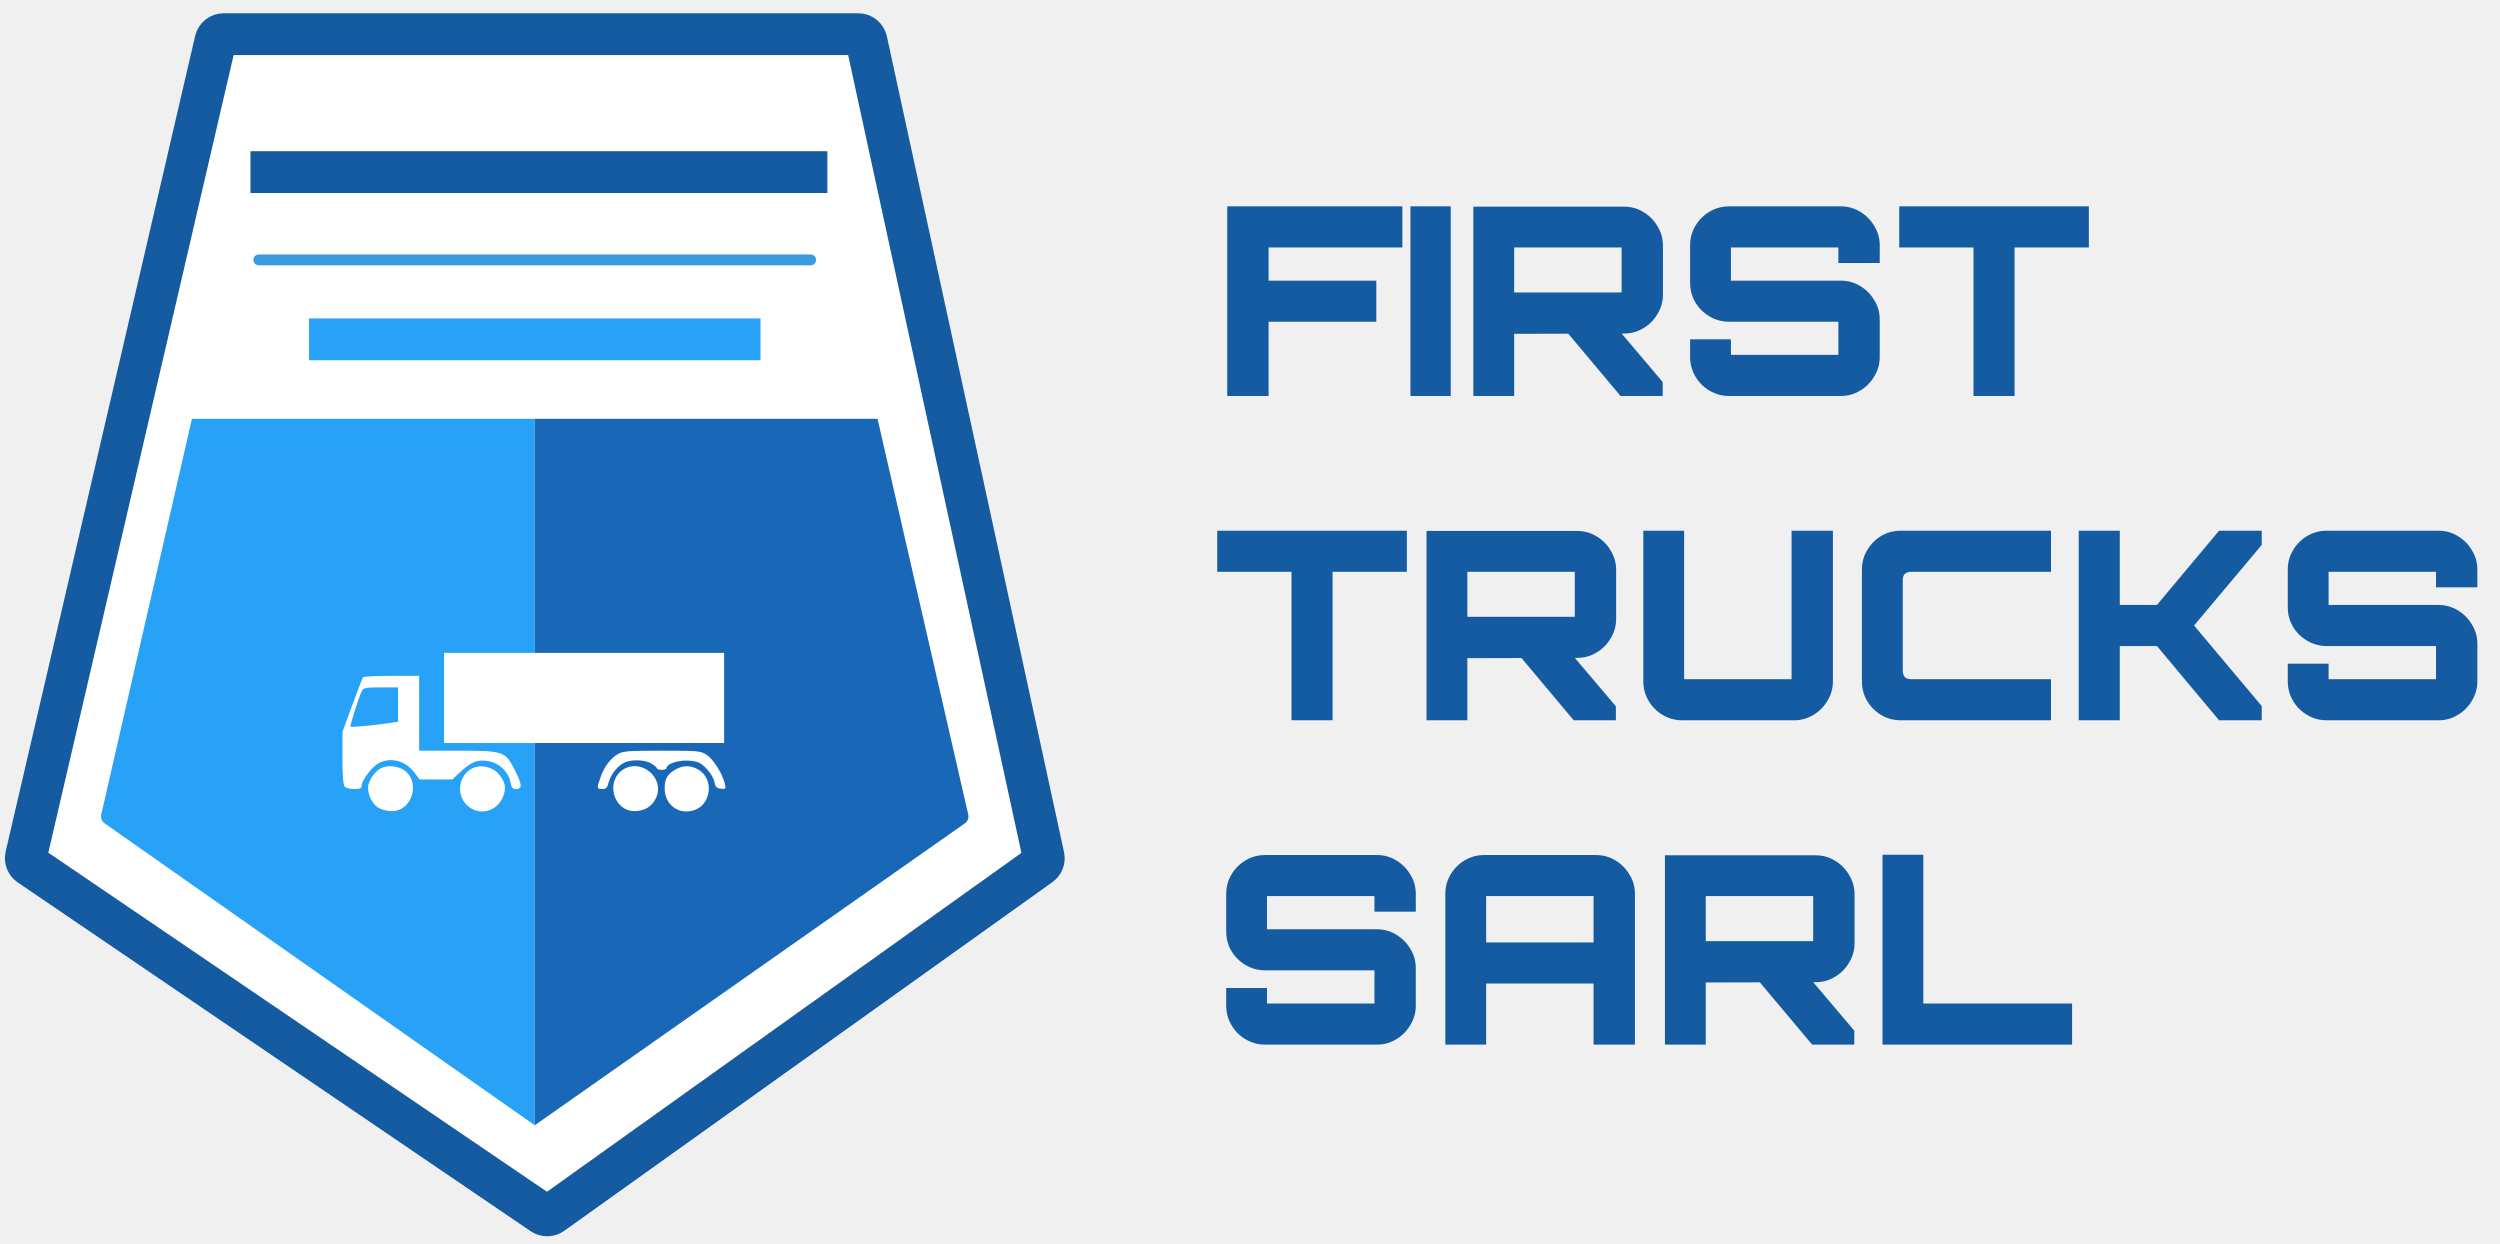
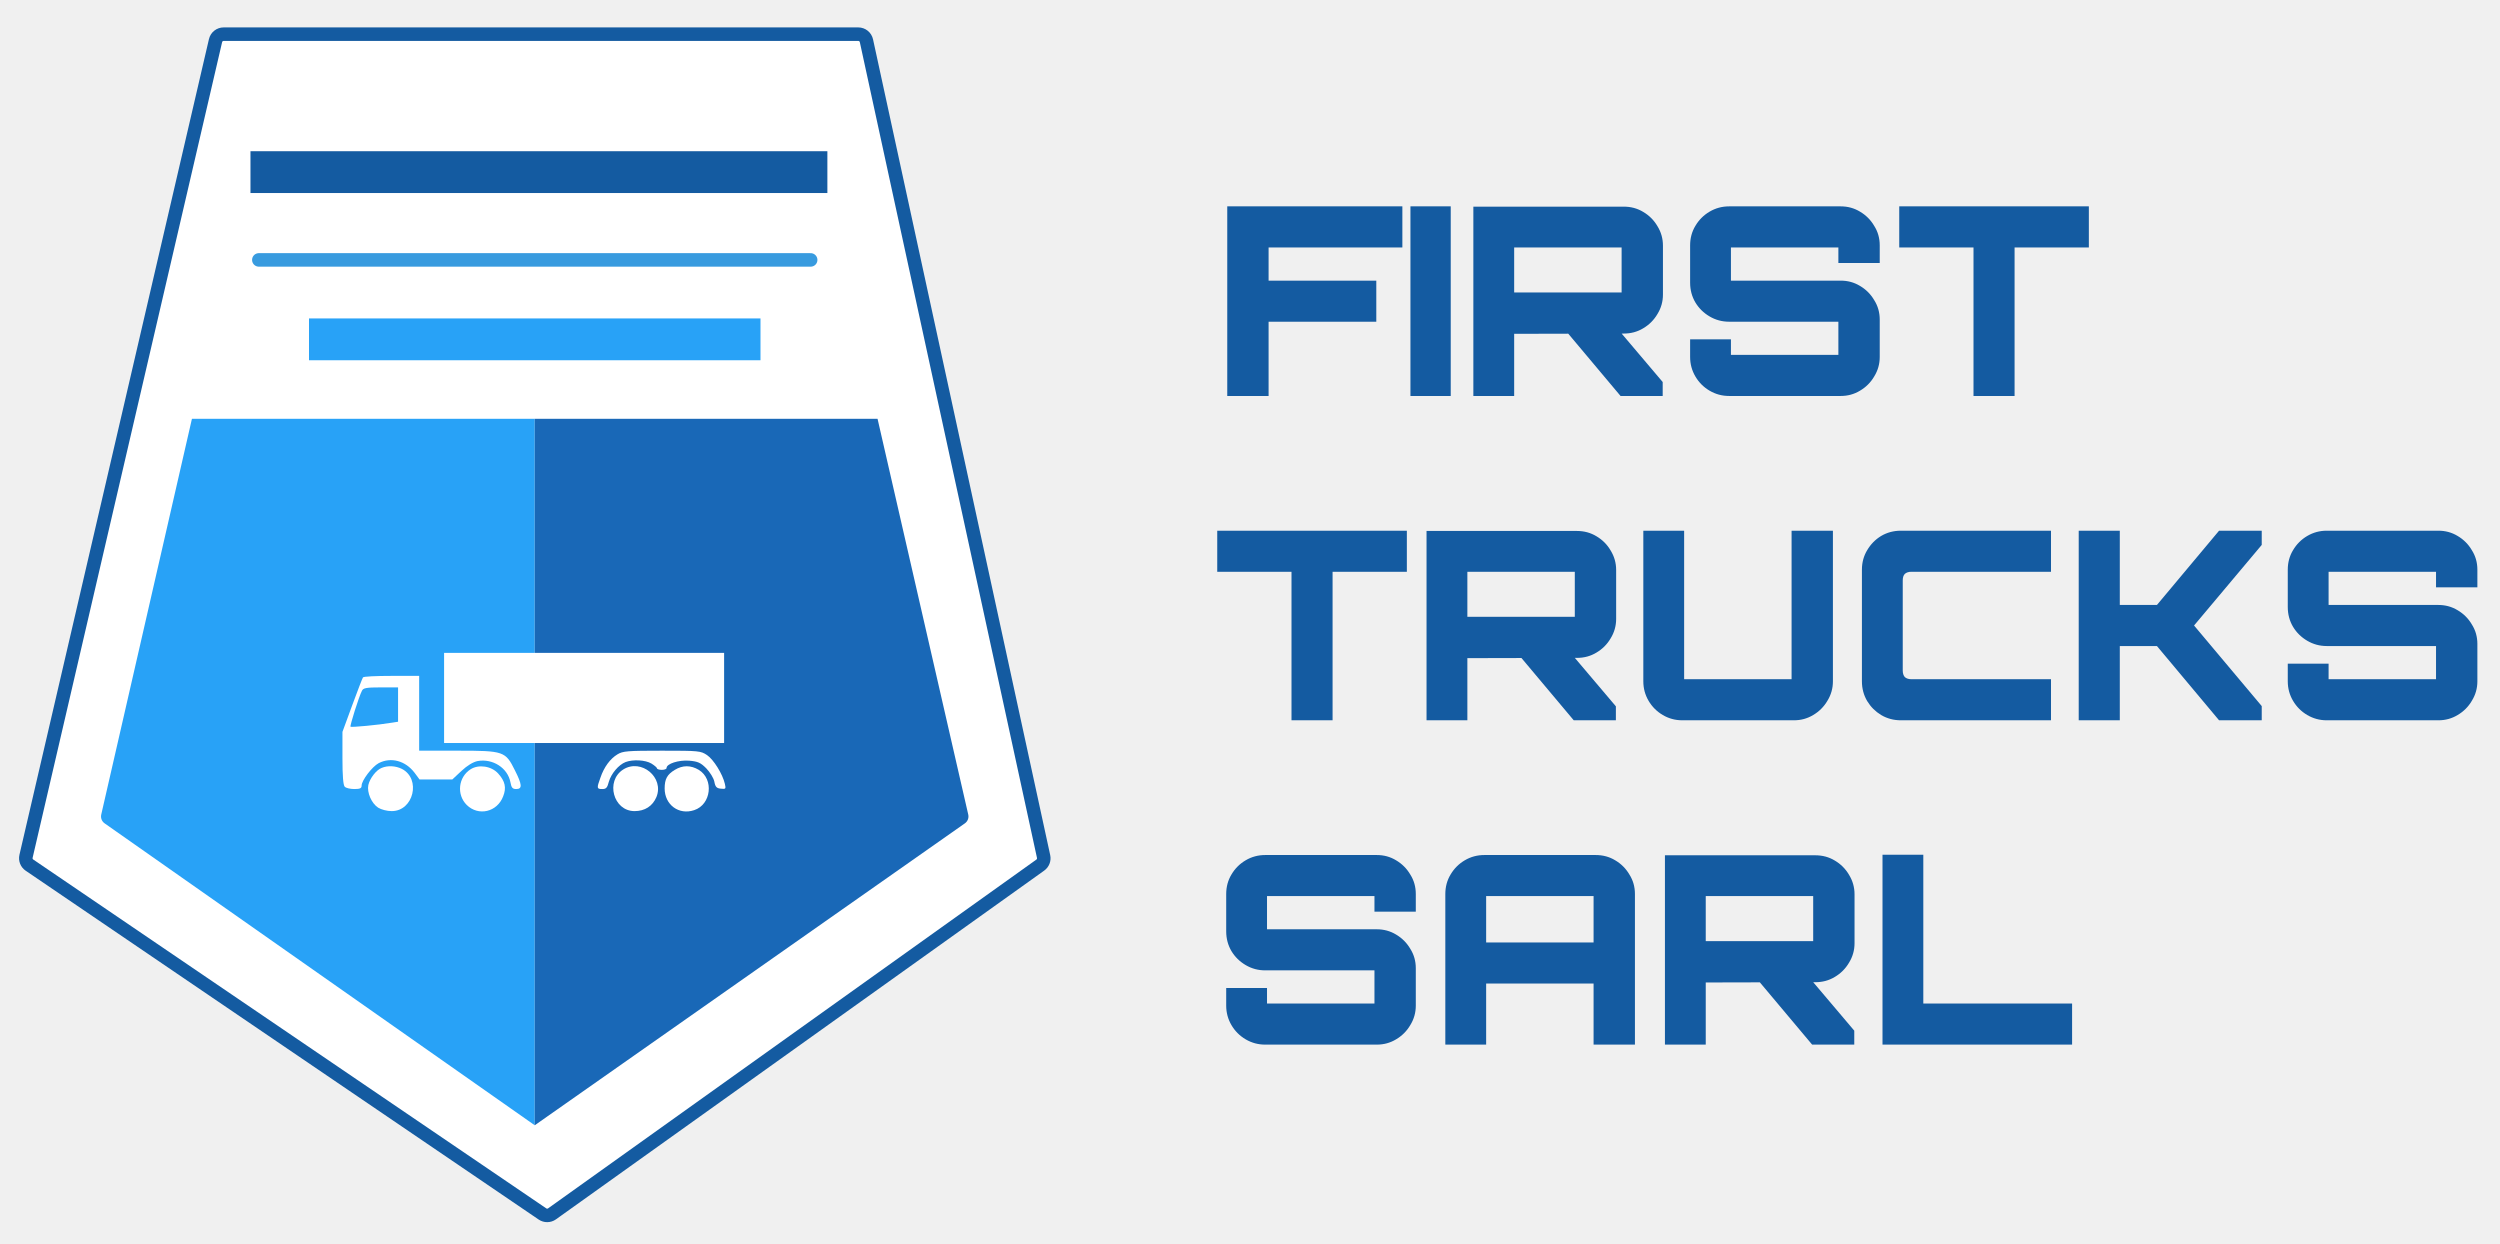
<svg xmlns="http://www.w3.org/2000/svg" width="185" height="92" viewBox="0 0 185 92" fill="none">
-   <path d="M63.511 2.528H16.552C16.264 2.528 16.014 2.727 15.949 3.007L1.926 63.367C1.868 63.616 1.969 63.875 2.181 64.019L40.143 89.833C40.357 89.979 40.639 89.975 40.85 89.825L76.981 64.017C77.182 63.873 77.278 63.624 77.226 63.382L64.116 3.016C64.054 2.731 63.802 2.528 63.511 2.528Z" fill="white" stroke="#145BA1" stroke-width="3.094" />
-   <path d="M19.154 19.233H59.989" stroke="#389BDF" stroke-width="0.804" stroke-linecap="round" />
+   <path d="M63.511 2.528H16.552C16.264 2.528 16.014 2.727 15.949 3.007L1.926 63.367C1.868 63.616 1.969 63.875 2.181 64.019L40.143 89.833C40.357 89.979 40.639 89.975 40.85 89.825L76.981 64.017C77.182 63.873 77.278 63.624 77.226 63.382L64.116 3.016C64.054 2.731 63.802 2.528 63.511 2.528Z" fill="white" stroke="#145BA1" strokeWidth="3.094" />
+   <path d="M19.154 19.233H59.989" stroke="#389BDF" strokeWidth="0.804" stroke-linecap="round" />
  <path d="M39.571 30.989H14.204L7.491 60.281C7.435 60.526 7.533 60.781 7.739 60.926L39.571 83.27V30.989Z" fill="#28A2F7" />
  <path d="M39.571 30.989H64.938L71.651 60.281C71.707 60.526 71.609 60.781 71.403 60.926L39.571 83.27V30.989Z" fill="#1968B7" />
  <path d="M32.863 51.648V54.983H43.224H53.584V51.648V48.313H43.224H32.863V51.648Z" fill="white" />
  <path d="M26.859 50.129C26.817 50.186 26.462 51.109 26.065 52.187L25.341 54.16V56.104C25.341 57.424 25.398 58.106 25.511 58.219C25.61 58.318 25.923 58.389 26.221 58.389C26.646 58.389 26.76 58.333 26.76 58.134C26.76 57.751 27.541 56.729 28.023 56.473C28.931 56.005 29.996 56.289 30.677 57.183L31.046 57.68H32.267H33.473L34.14 57.055C34.58 56.644 35.006 56.388 35.347 56.317C36.468 56.119 37.575 56.828 37.773 57.893C37.844 58.29 37.93 58.389 38.199 58.389C38.668 58.389 38.639 58.063 38.1 56.998C37.404 55.593 37.277 55.551 33.871 55.551H31.018V52.783V50.016H28.974C27.839 50.016 26.888 50.058 26.859 50.129ZM29.457 52.145V53.408L29.003 53.479C27.995 53.649 25.994 53.834 25.937 53.777C25.88 53.72 26.561 51.534 26.788 51.109C26.888 50.91 27.115 50.867 28.179 50.867H29.457V52.145Z" fill="white" />
  <path d="M45.693 55.821C45.154 56.147 44.7 56.757 44.43 57.552C44.146 58.333 44.16 58.389 44.572 58.389C44.856 58.389 44.941 58.29 45.054 57.85C45.225 57.254 45.778 56.587 46.303 56.388C46.843 56.19 47.751 56.232 48.205 56.502C48.432 56.644 48.617 56.8 48.617 56.857C48.617 56.913 48.773 56.97 48.971 56.97C49.17 56.97 49.326 56.913 49.326 56.828C49.326 56.516 50.22 56.232 50.987 56.289C51.64 56.346 51.838 56.431 52.264 56.857C52.534 57.141 52.803 57.566 52.86 57.836C52.931 58.233 53.031 58.333 53.343 58.361C53.712 58.404 53.726 58.375 53.641 58.006C53.471 57.268 52.803 56.204 52.321 55.877C51.852 55.565 51.725 55.551 48.986 55.551C46.431 55.551 46.09 55.579 45.693 55.821Z" fill="white" />
  <path d="M28.236 56.828C27.839 56.984 27.37 57.595 27.257 58.091C27.143 58.631 27.484 59.44 27.981 59.766C28.208 59.908 28.634 60.022 28.988 60.022C30.606 60.022 31.174 57.637 29.741 56.899C29.286 56.672 28.704 56.63 28.236 56.828Z" fill="white" />
  <path d="M34.821 56.928C33.913 57.51 33.771 58.801 34.538 59.567C35.403 60.419 36.794 60.093 37.234 58.929C37.49 58.29 37.376 57.808 36.865 57.24C36.368 56.686 35.417 56.544 34.821 56.928Z" fill="white" />
  <path d="M46.119 56.942C44.785 57.793 45.381 60.022 46.956 60.022C47.722 60.022 48.29 59.653 48.574 58.985C49.17 57.538 47.453 56.104 46.119 56.942Z" fill="white" />
  <path d="M49.937 56.97C49.369 57.311 49.184 57.651 49.184 58.347C49.184 59.553 50.235 60.334 51.37 59.951C52.633 59.539 52.846 57.666 51.711 56.97C51.114 56.615 50.518 56.615 49.937 56.97Z" fill="white" />
  <rect width="33.41" height="3.094" transform="translate(22.866 23.5645)" fill="#28A2F7" />
  <rect width="42.691" height="3.094" transform="translate(18.535 11.1902)" fill="#145BA1" />
  <path d="M90.817 29.302V15.271H103.775V18.311H93.876V20.767H101.846V23.807H93.876V29.302H90.817ZM104.373 29.302V15.271H107.354V29.302H104.373ZM119.921 29.302L115.848 24.45H119.804L123.039 28.269V29.302H119.921ZM109.028 29.302V15.291H120.155C120.687 15.291 121.168 15.421 121.597 15.681C122.038 15.941 122.389 16.291 122.649 16.733C122.922 17.175 123.058 17.655 123.058 18.175V21.8C123.058 22.319 122.922 22.8 122.649 23.242C122.389 23.683 122.038 24.034 121.597 24.294C121.168 24.554 120.687 24.684 120.155 24.684L112.048 24.703V29.302H109.028ZM112.048 21.644H119.999V18.311H112.048V21.644ZM127.953 29.302C127.433 29.302 126.953 29.172 126.511 28.912C126.069 28.652 125.719 28.302 125.459 27.86C125.199 27.418 125.069 26.938 125.069 26.418V25.112H128.089V26.262H136.04V23.807H127.953C127.433 23.807 126.953 23.677 126.511 23.417C126.069 23.157 125.719 22.813 125.459 22.384C125.199 21.942 125.069 21.455 125.069 20.923V18.155C125.069 17.623 125.199 17.142 125.459 16.713C125.719 16.272 126.069 15.921 126.511 15.661C126.953 15.401 127.433 15.271 127.953 15.271H136.216C136.735 15.271 137.209 15.401 137.638 15.661C138.08 15.921 138.431 16.272 138.69 16.713C138.963 17.142 139.1 17.623 139.1 18.155V19.461H136.04V18.311H128.089V20.767H136.216C136.735 20.767 137.209 20.897 137.638 21.157C138.08 21.416 138.431 21.767 138.69 22.209C138.963 22.637 139.1 23.118 139.1 23.651V26.418C139.1 26.938 138.963 27.418 138.69 27.86C138.431 28.302 138.08 28.652 137.638 28.912C137.209 29.172 136.735 29.302 136.216 29.302H127.953ZM146.039 29.302V18.311H140.544V15.271H154.575V18.311H149.079V29.302H146.039ZM95.571 53.302V42.311H90.076V39.272H104.107V42.311H98.611V53.302H95.571ZM116.457 53.302L112.384 48.45H116.34L119.575 52.269V53.302H116.457ZM105.564 53.302V39.291H116.691C117.224 39.291 117.704 39.421 118.133 39.681C118.575 39.941 118.926 40.291 119.185 40.733C119.458 41.175 119.595 41.655 119.595 42.175V45.8C119.595 46.319 119.458 46.8 119.185 47.242C118.926 47.683 118.575 48.034 118.133 48.294C117.704 48.554 117.224 48.684 116.691 48.684L108.585 48.703V53.302H105.564ZM108.585 45.644H116.535V42.311H108.585V45.644ZM124.49 53.302C123.97 53.302 123.489 53.172 123.048 52.912C122.606 52.652 122.255 52.302 121.995 51.86C121.735 51.418 121.606 50.938 121.606 50.418V39.272H124.626V50.262H132.577V39.272H135.636V50.418C135.636 50.938 135.5 51.418 135.227 51.86C134.967 52.302 134.616 52.652 134.175 52.912C133.746 53.172 133.272 53.302 132.752 53.302H124.49ZM140.666 53.302C140.133 53.302 139.646 53.172 139.205 52.912C138.776 52.652 138.432 52.308 138.172 51.88C137.912 51.438 137.782 50.951 137.782 50.418V42.156C137.782 41.623 137.912 41.142 138.172 40.714C138.432 40.272 138.776 39.921 139.205 39.661C139.646 39.401 140.133 39.272 140.666 39.272H151.774V42.311H141.446C141.238 42.311 141.075 42.363 140.958 42.467C140.854 42.571 140.803 42.734 140.803 42.955V49.619C140.803 49.827 140.854 49.989 140.958 50.106C141.075 50.21 141.238 50.262 141.446 50.262H151.774V53.302H140.666ZM153.825 53.302V39.272H156.865V44.767H159.613L164.211 39.272H167.368V40.324L162.36 46.287L167.368 52.25V53.302H164.211L159.613 47.807H156.865V53.302H153.825ZM172.179 53.302C171.659 53.302 171.179 53.172 170.737 52.912C170.295 52.652 169.945 52.302 169.685 51.86C169.425 51.418 169.295 50.938 169.295 50.418V49.112H172.316V50.262H180.266V47.807H172.179C171.659 47.807 171.179 47.677 170.737 47.417C170.295 47.157 169.945 46.813 169.685 46.384C169.425 45.943 169.295 45.455 169.295 44.923V42.156C169.295 41.623 169.425 41.142 169.685 40.714C169.945 40.272 170.295 39.921 170.737 39.661C171.179 39.401 171.659 39.272 172.179 39.272H180.442C180.961 39.272 181.435 39.401 181.864 39.661C182.306 39.921 182.657 40.272 182.916 40.714C183.189 41.142 183.326 41.623 183.326 42.156V43.461H180.266V42.311H172.316V44.767H180.442C180.961 44.767 181.435 44.897 181.864 45.157C182.306 45.416 182.657 45.767 182.916 46.209C183.189 46.638 183.326 47.118 183.326 47.651V50.418C183.326 50.938 183.189 51.418 182.916 51.86C182.657 52.302 182.306 52.652 181.864 52.912C181.435 53.172 180.961 53.302 180.442 53.302H172.179ZM93.623 77.302C93.103 77.302 92.622 77.172 92.181 76.912C91.739 76.652 91.388 76.302 91.128 75.86C90.869 75.418 90.739 74.938 90.739 74.418V73.112H93.759V74.262H101.71V71.807H93.623C93.103 71.807 92.622 71.677 92.181 71.417C91.739 71.157 91.388 70.813 91.128 70.384C90.869 69.942 90.739 69.455 90.739 68.923V66.156C90.739 65.623 90.869 65.142 91.128 64.713C91.388 64.272 91.739 63.921 92.181 63.661C92.622 63.401 93.103 63.272 93.623 63.272H101.885C102.405 63.272 102.879 63.401 103.308 63.661C103.749 63.921 104.1 64.272 104.36 64.713C104.633 65.142 104.769 65.623 104.769 66.156V67.461H101.71V66.311H93.759V68.767H101.885C102.405 68.767 102.879 68.897 103.308 69.156C103.749 69.416 104.1 69.767 104.36 70.209C104.633 70.638 104.769 71.118 104.769 71.651V74.418C104.769 74.938 104.633 75.418 104.36 75.86C104.1 76.302 103.749 76.652 103.308 76.912C102.879 77.172 102.405 77.302 101.885 77.302H93.623ZM106.954 77.302V66.156C106.954 65.623 107.084 65.142 107.344 64.713C107.604 64.272 107.955 63.921 108.396 63.661C108.838 63.401 109.319 63.272 109.838 63.272H118.081C118.614 63.272 119.094 63.401 119.523 63.661C119.965 63.921 120.316 64.272 120.575 64.713C120.848 65.142 120.985 65.623 120.985 66.156V77.302H117.925V72.781H109.975V77.302H106.954ZM109.975 69.741H117.925V66.311H109.975V69.741ZM134.098 77.302L130.025 72.45H133.981L137.216 76.269V77.302H134.098ZM123.205 77.302V63.291H134.332C134.865 63.291 135.345 63.421 135.774 63.681C136.216 63.941 136.566 64.291 136.826 64.733C137.099 65.175 137.236 65.655 137.236 66.175V69.8C137.236 70.319 137.099 70.8 136.826 71.242C136.566 71.683 136.216 72.034 135.774 72.294C135.345 72.554 134.865 72.684 134.332 72.684L126.225 72.703V77.302H123.205ZM126.225 69.644H134.176V66.311H126.225V69.644ZM139.305 77.302V63.252H142.325V74.262H153.335V77.302H139.305Z" fill="#145BA1" />
</svg>
